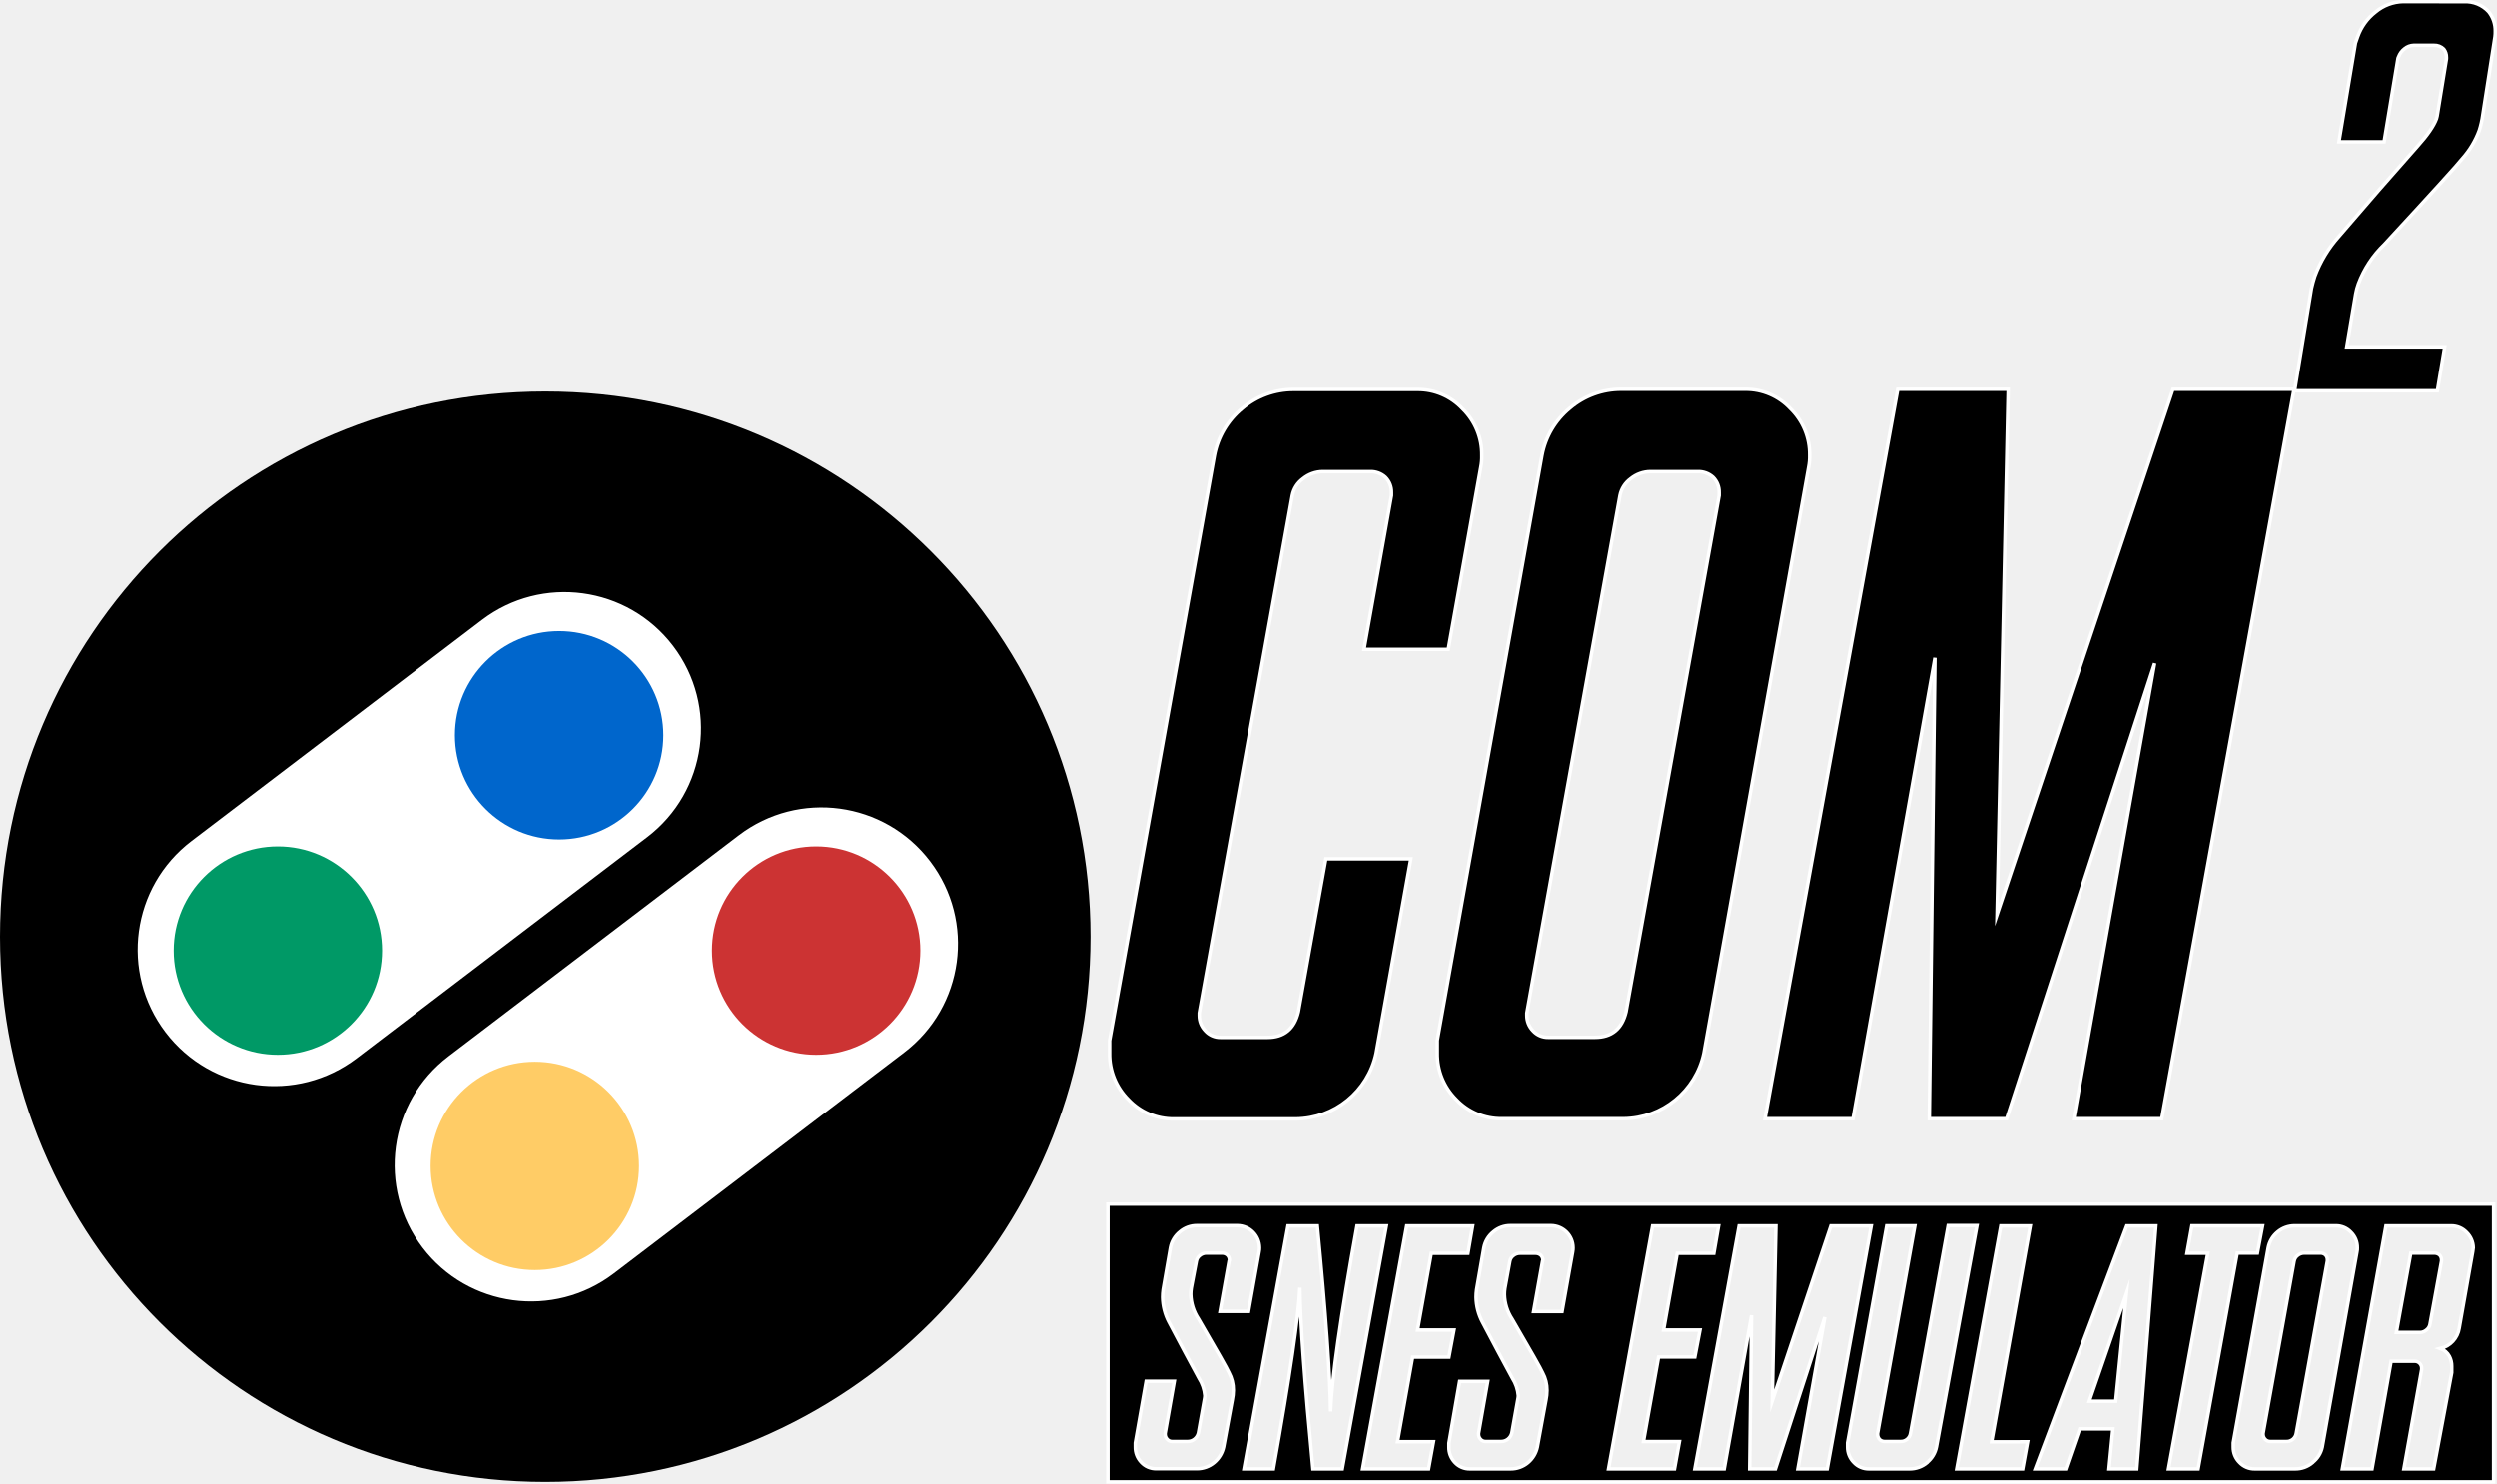
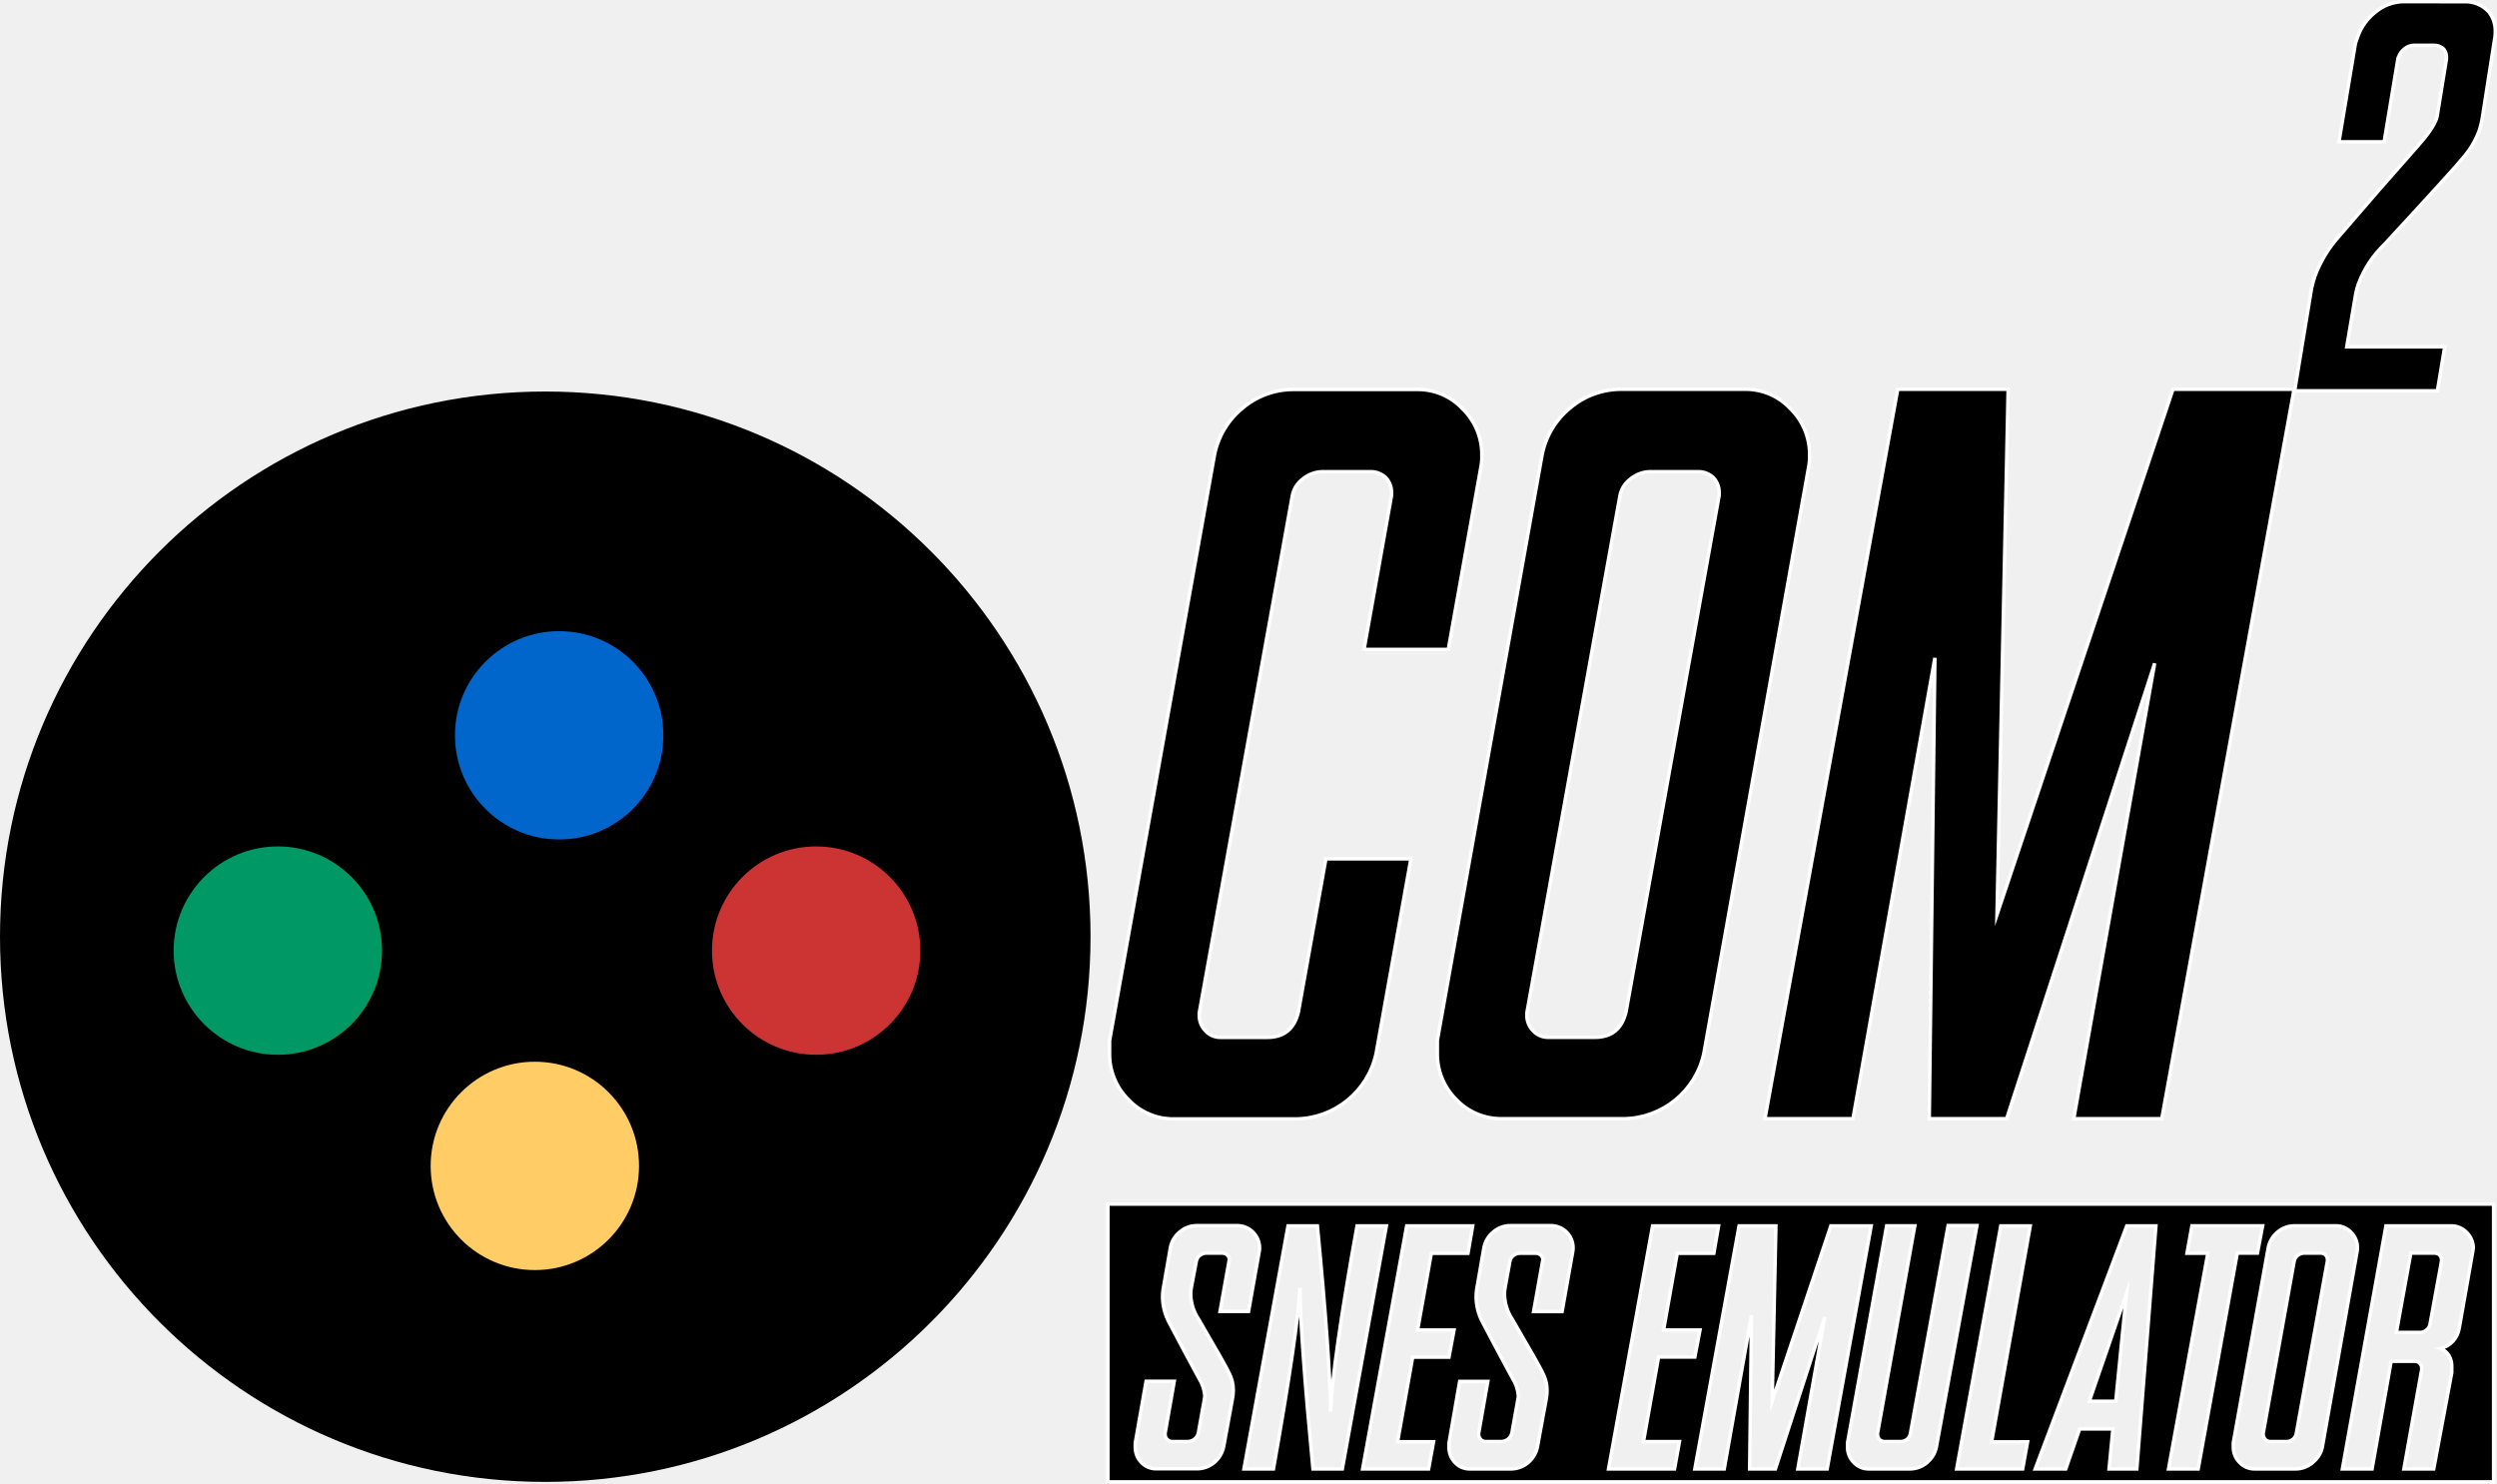
<svg xmlns="http://www.w3.org/2000/svg" viewBox="0 0 718.97 427.25">
  <defs>
    <style>.cls-1{stroke:#fff;stroke-miterlimit:10;}.cls-2{fill:#fff;}.cls-3{fill:#06c;}.cls-4{fill:#096;}.cls-5{fill:#c33;}.cls-6{fill:#fc6;}</style>
  </defs>
  <g id="Calque_2" data-name="Calque 2">
    <g id="Calque_2-2" data-name="Calque 2">
      <path class="cls-1" d="M400.67,166.69v-.88a6,6,0,0,0-1.76-4.39,6.26,6.26,0,0,0-4.39-1.61H380.89a9.1,9.1,0,0,0-5.71,2.05,7.82,7.82,0,0,0-3.07,4.83l-26.81,149v.73a6.23,6.23,0,0,0,1.76,4.39,5.72,5.72,0,0,0,4.39,1.91h13.48q7.17,0,8.93-7.33l7.91-44.09h24.47l-10,56a23.89,23.89,0,0,1-23.15,18.9h-35a17.7,17.7,0,0,1-13.18-5.57,18.4,18.4,0,0,1-5.42-13.33v-3.66l30.17-168.46a23.15,23.15,0,0,1,8.06-13.62,22.69,22.69,0,0,1,14.79-5.42h35.6a17.55,17.55,0,0,1,13,5.56,18.38,18.38,0,0,1,5.56,13.48,14.48,14.48,0,0,1-.29,3.37l-9.37,52.44H392.76Z" transform="translate(0 -23.98)" />
      <path class="cls-1" d="M502.48,136.08a17.53,17.53,0,0,1,13,5.56,18.39,18.39,0,0,1,5.57,13.48,15.06,15.06,0,0,1-.29,3.37L490.61,327.24a23.87,23.87,0,0,1-23.14,18.9h-35a17.73,17.73,0,0,1-13.19-5.57,18.44,18.44,0,0,1-5.42-13.33v-3.66L444,155.12a23.1,23.1,0,0,1,8.06-13.62,22.69,22.69,0,0,1,14.79-5.42ZM439.63,316.4a6.27,6.27,0,0,0,1.76,4.39,5.74,5.74,0,0,0,4.4,1.91h13.47q7.19,0,8.94-7.33L495,166.69v-.88a6,6,0,0,0-1.76-4.39,6.28,6.28,0,0,0-4.4-1.61H475.23a9.1,9.1,0,0,0-5.71,2.05,7.88,7.88,0,0,0-3.08,4.83l-26.81,149Z" transform="translate(0 -23.98)" />
      <path class="cls-1" d="M557.12,213.42,533.53,346.14H508.19l38.23-210.06h31.79L575,287.4l50.68-151.32h34.86L622.45,346.14H597.11L620.4,215,577.77,346.14H555.5Z" transform="translate(0 -23.98)" />
      <path class="cls-1" d="M709.48,24.48a9,9,0,0,1,7.11,2.9A8.7,8.7,0,0,1,718.47,33c0,.52,0,1-.08,1.56l-3.51,22.5a26.42,26.42,0,0,1-1,4.46A25.26,25.26,0,0,1,709,69.64q-2,2.58-22.43,24.69a30.71,30.71,0,0,0-7.5,11.4,16.71,16.71,0,0,0-.78,2.9l-2.58,15.23h28.21l-2.11,12.66h-41.1L665.58,107c.26-1.14.57-2.29.94-3.43a36.06,36.06,0,0,1,7-11.57L685,78.7q9-10.23,11-12.5,4.37-4.85,5.54-8a8.88,8.88,0,0,0,.32-1.49l2.57-15.78v-.47a3.75,3.75,0,0,0-.78-2.34,3.8,3.8,0,0,0-2.81-1.1H695a4.34,4.34,0,0,0-2.65,1,5.25,5.25,0,0,0-1.72,2.34l-.16.39-4,24.07h-13l4.76-28.44.63-1.8A15.46,15.46,0,0,1,684,27.45a12.82,12.82,0,0,1,8-3Z" transform="translate(0 -23.98)" />
      <path class="cls-1" d="M668,384.84H663.5a3,3,0,0,0-1.91.68,2.62,2.62,0,0,0-1,1.61l-8.94,49.66V437a2.1,2.1,0,0,0,.59,1.47,1.92,1.92,0,0,0,1.46.63h4.5a2.81,2.81,0,0,0,3-2.44l8.94-49.56v-.29a2,2,0,0,0-.59-1.47A2.1,2.1,0,0,0,668,384.84Z" transform="translate(0 -23.98)" />
      <path class="cls-1" d="M700.9,384.84h-6.74L690,407.69h6.79a2.83,2.83,0,0,0,1.9-.73,2.64,2.64,0,0,0,1-1.71L703,387.13v-.29a2,2,0,0,0-.59-1.47A2.28,2.28,0,0,0,700.9,384.84Z" transform="translate(0 -23.98)" />
      <polygon class="cls-1" points="609.2 403.53 612.28 372.52 601.58 403.53 609.2 403.53" />
      <path class="cls-1" d="M319,370.73v80H718v-80Zm35.81,56.39-2.49,13.53a8,8,0,0,1-2.69,4.49,7.71,7.71,0,0,1-5,1.81H332.93a5.73,5.73,0,0,1-4.34-1.86,6.22,6.22,0,0,1-1.71-4.44v-1.13L330,421.75h8.11l-2.64,15V437a2.1,2.1,0,0,0,.59,1.47,1.86,1.86,0,0,0,1.41.63h4.5a3.09,3.09,0,0,0,1.95-.68,3.17,3.17,0,0,0,1.12-1.76l1.76-9.86a4.57,4.57,0,0,0,.1-.93,10.91,10.91,0,0,0-1.71-5c-.52-.94-1.92-3.55-4.2-7.81l-4.4-8.3a16,16,0,0,1-1.85-7.23,15.65,15.65,0,0,1,.15-2.15l2.1-12.11a7.63,7.63,0,0,1,2.73-4.54,7.46,7.46,0,0,1,4.93-1.8h11.72a6.42,6.42,0,0,1,6.3,6.34,4.68,4.68,0,0,1-.1,1.13l-3.07,17.23h-8.21l2.59-14.5a.48.48,0,0,0,.1-.29,2,2,0,0,0-.64-1.47,2.22,2.22,0,0,0-1.46-.53h-4.49a2.89,2.89,0,0,0-1.91.68,2.62,2.62,0,0,0-1,1.61L343,394.9a10.58,10.58,0,0,0-.15,1.8,13.42,13.42,0,0,0,2.25,7.13q8.06,13.82,8.74,15.43a10.46,10.46,0,0,1,1.27,5.08A14,14,0,0,1,354.81,427.12ZM378.05,447q-3.62-37.76-3.76-52.2-.5,12.11-7.62,52.2h-8.49l12.69-70h8.45q3.66,37.89,3.81,53.46.48-13.77,7.61-53.46h8.45L386.5,447Zm33.3,0h-19l12.69-70h19l-1.36,7.91H412.13L408.18,407h10.49l-1.46,7.81H406.76l-4.35,24.36h10.36Zm41.5-62.55-3.07,17.23h-8.21l2.59-14.5a.48.48,0,0,0,.1-.29,2,2,0,0,0-.63-1.47,2.27,2.27,0,0,0-1.47-.53h-4.49a2.9,2.9,0,0,0-1.91.68,2.62,2.62,0,0,0-1,1.61l-1.42,7.77a10.59,10.59,0,0,0-.14,1.8,13.41,13.41,0,0,0,2.24,7.13q8.06,13.82,8.74,15.43a10.46,10.46,0,0,1,1.27,5.08,14,14,0,0,1-.29,2.78l-2.49,13.53a8,8,0,0,1-2.69,4.49,7.71,7.71,0,0,1-5,1.81H423.26a5.73,5.73,0,0,1-4.34-1.86,6.22,6.22,0,0,1-1.71-4.44v-1.13l3.08-17.77h8.1l-2.64,15V437a2.1,2.1,0,0,0,.59,1.47,1.86,1.86,0,0,0,1.42.63h4.49a3.07,3.07,0,0,0,1.95-.68,3.17,3.17,0,0,0,1.12-1.76l1.76-9.86a4,4,0,0,0,.1-.93,10.91,10.91,0,0,0-1.71-5c-.52-.94-1.92-3.55-4.2-7.81q-3.81-7.19-4.39-8.3a15.87,15.87,0,0,1-1.86-7.23,15.65,15.65,0,0,1,.15-2.15l2.1-12.11a7.68,7.68,0,0,1,2.73-4.54,7.46,7.46,0,0,1,4.93-1.8h11.72a6.4,6.4,0,0,1,6.3,6.34A4.68,4.68,0,0,1,452.85,384.4ZM482.15,447h-19l12.69-70h19l-1.37,7.91H482.93L479,407h10.49L488,414.77H477.56l-4.35,24.36h10.36Zm35.5,0,7.76-43.71L511.2,447h-7.42l.54-44.24L496.46,447H488l12.74-70h10.6l-1.07,50.44,16.89-50.44h11.62L526.1,447Zm37.21-1.81a7.75,7.75,0,0,1-5,1.81H538.06a5.8,5.8,0,0,1-4.3-1.86,6.16,6.16,0,0,1-1.8-4.44v-1.22l11.27-62.5h8.11L540.6,436.79V437a2.23,2.23,0,0,0,.53,1.47,2,2,0,0,0,1.47.63h4.49a2.82,2.82,0,0,0,3-2.44l10.84-59.76h8.3l-11.67,63.72A7.69,7.69,0,0,1,554.86,445.14Zm28.95-6L582.39,447h-19l12.7-70h8.49l-11.13,62.2ZM615.26,447h-8l1.12-11.53h-9.57l-4,11.53H586l26.37-70h8.39Zm9.13,0,11.32-62.11h-6l1.42-7.91h20.36L650,384.84h-5.81L632.93,447Zm41.5-1.81a7.64,7.64,0,0,1-5,1.81H649.24a5.87,5.87,0,0,1-4.39-1.86,6.13,6.13,0,0,1-1.81-4.44v-1.22l10.06-56.16a7.75,7.75,0,0,1,2.68-4.54,7.59,7.59,0,0,1,4.93-1.8h11.87a5.89,5.89,0,0,1,4.35,1.85,6.15,6.15,0,0,1,1.85,4.49,4.68,4.68,0,0,1-.1,1.13l-10,56.25A7.58,7.58,0,0,1,665.89,445.14ZM712,384.4l-3.9,22.07a7.16,7.16,0,0,1-5.42,5.86,4.75,4.75,0,0,1,2.59,2.24,6,6,0,0,1,.68,2.83,6.57,6.57,0,0,1,0,.74,10.18,10.18,0,0,1,0,1.12L700.75,447h-8.59l5.13-28.67V418a2,2,0,0,0-.59-1.42,1.92,1.92,0,0,0-1.41-.58H688.5L683,447h-8.55l12.55-70h18.8a6,6,0,0,1,4.4,1.85,6.37,6.37,0,0,1,1.95,4.45A8.45,8.45,0,0,1,712,384.4Z" transform="translate(0 -23.98)" />
      <circle cx="157" cy="269.75" r="157" />
-       <rect class="cls-2" x="81.42" y="173.78" width="78.6" height="183.69" rx="39.3" transform="translate(258.97 -15.3) rotate(52.72)" />
+       <rect class="cls-2" x="81.42" y="173.78" _width="78.6" _height="183.69" rx="39.3" transform="translate(258.97 -15.3) rotate(52.72)" />
      <circle class="cls-3" cx="161" cy="211.75" r="30" />
      <circle class="cls-4" cx="80" cy="273.75" r="30" />
-       <rect class="cls-2" x="155.42" y="235.78" width="78.6" height="183.69" rx="39.3" transform="translate(337.48 -49.73) rotate(52.72)" />
+       <rect class="cls-2" x="155.42" y="235.78" _width="78.6" _height="183.69" rx="39.3" transform="translate(337.48 -49.73) rotate(52.72)" />
      <circle class="cls-5" cx="235" cy="273.75" r="30" />
      <circle class="cls-6" cx="154" cy="335.75" r="30" />
    </g>
  </g>
</svg>
